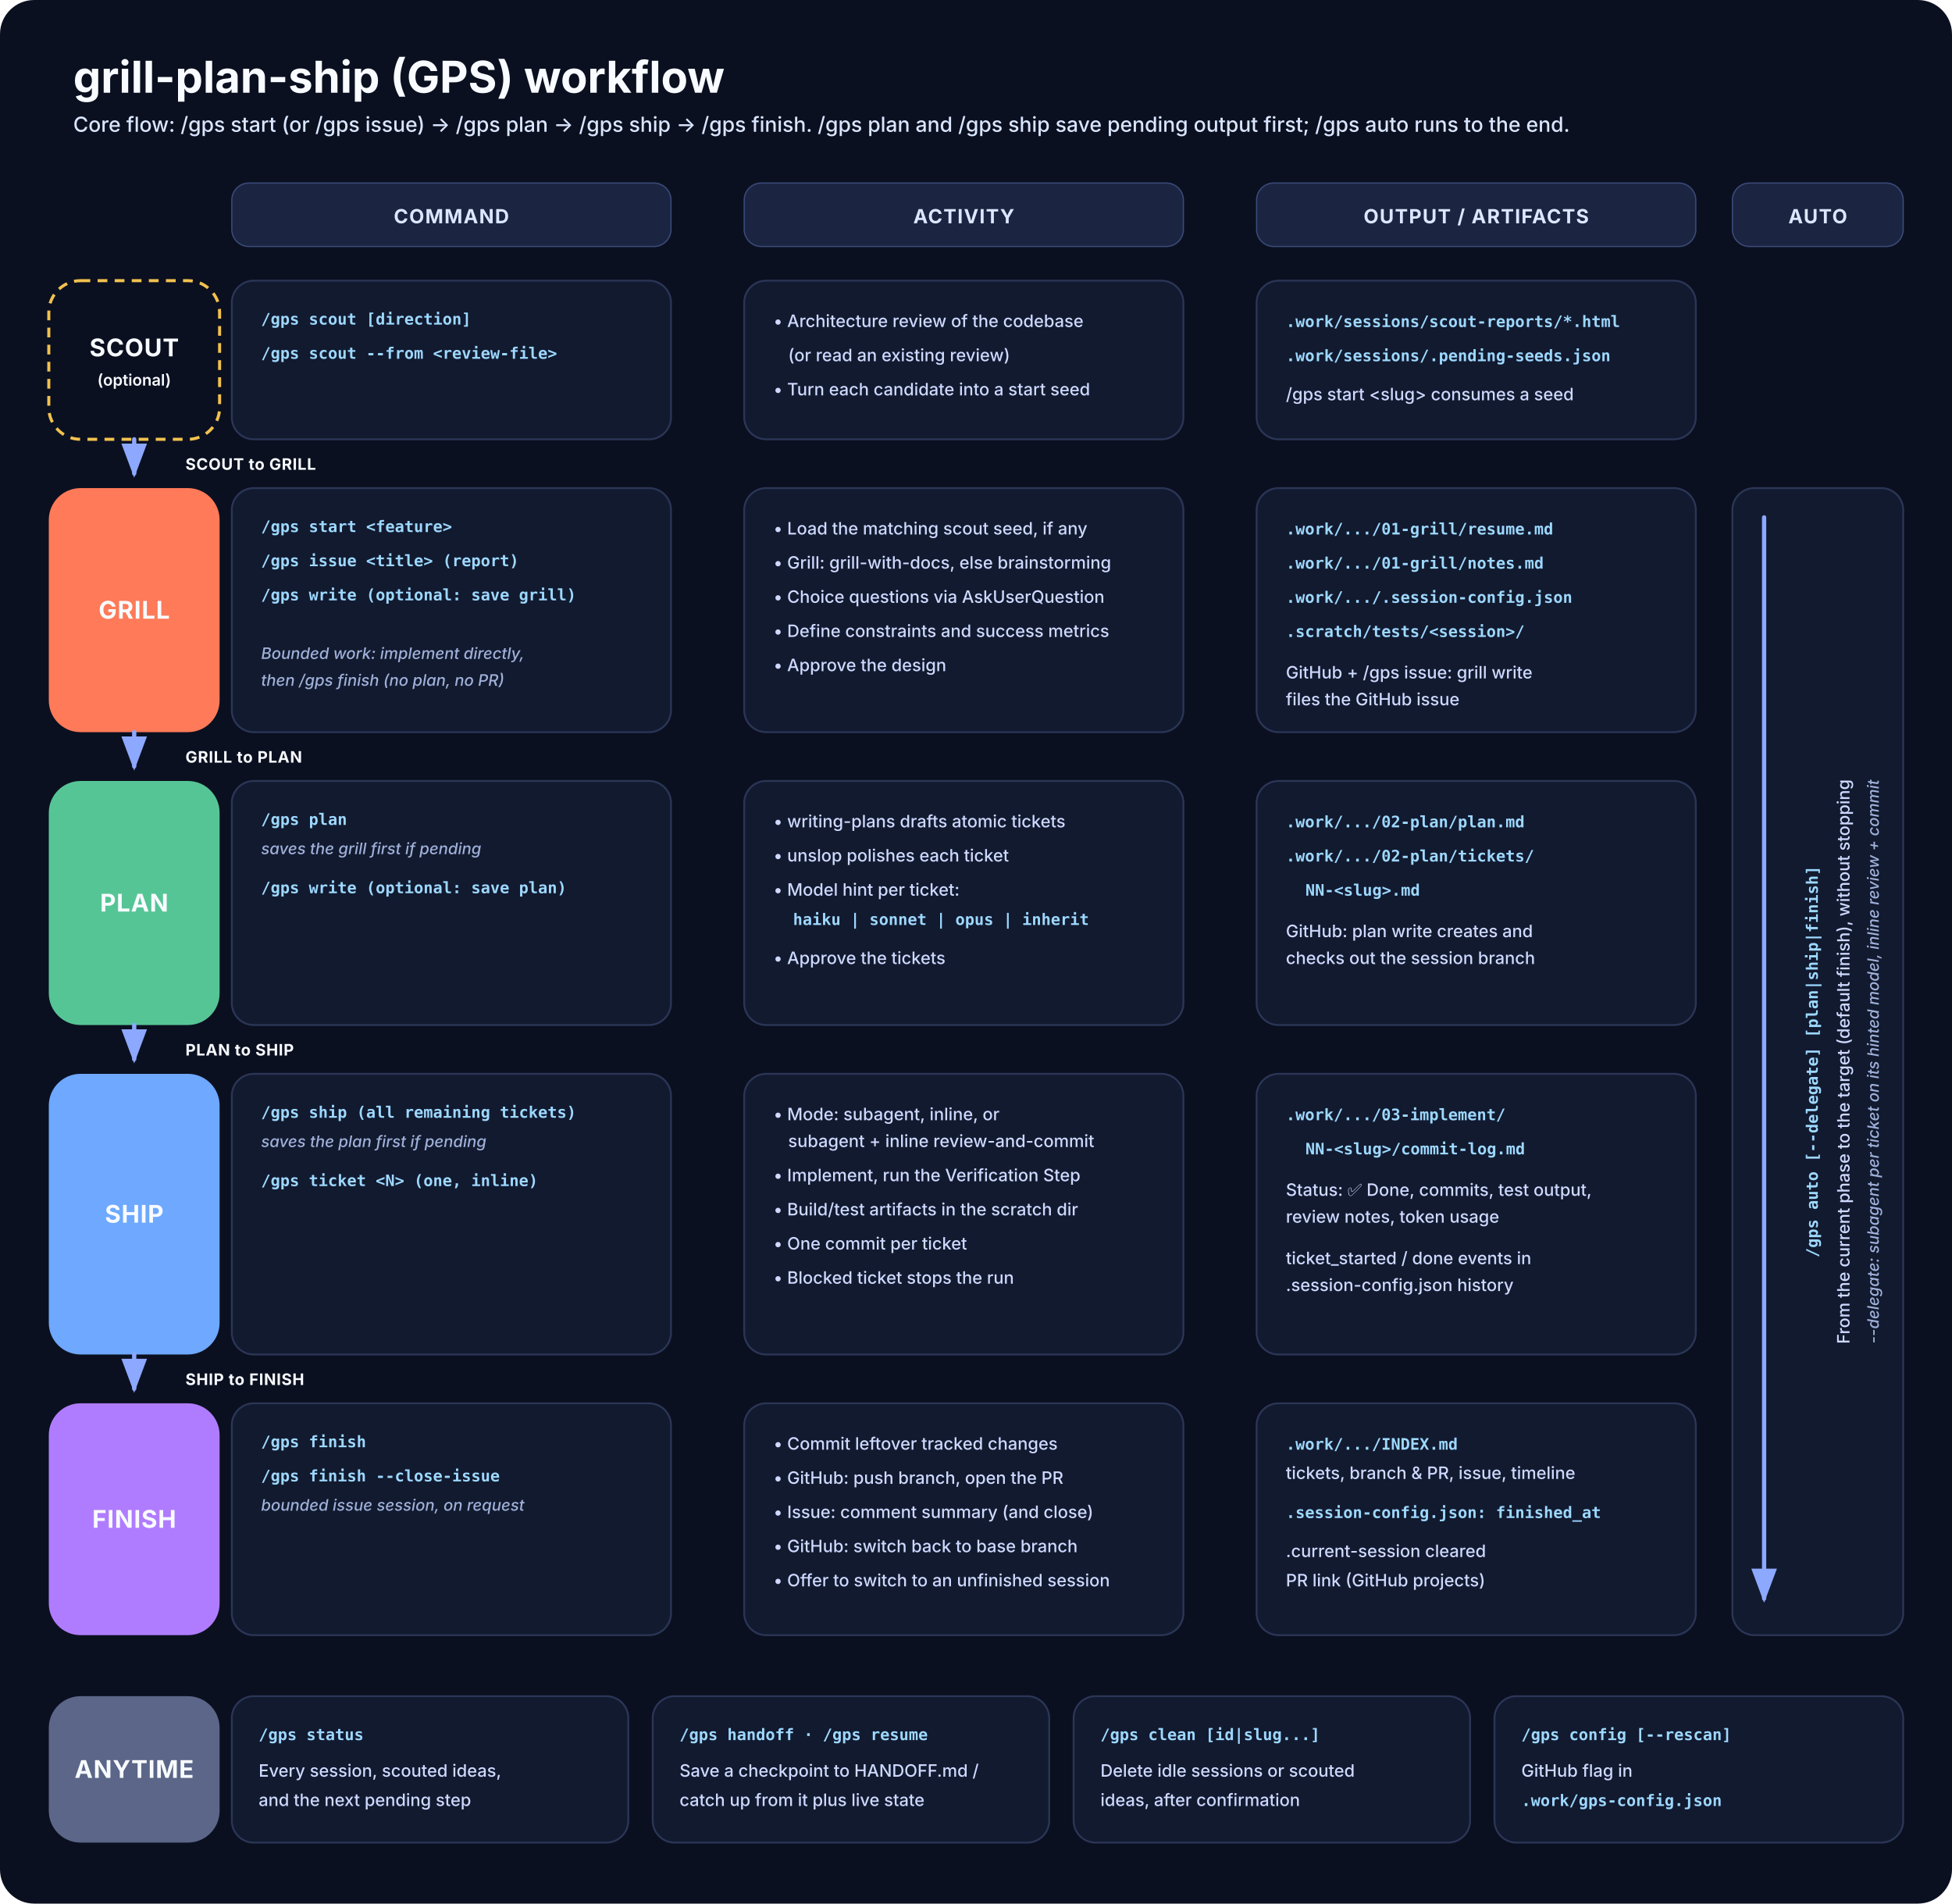
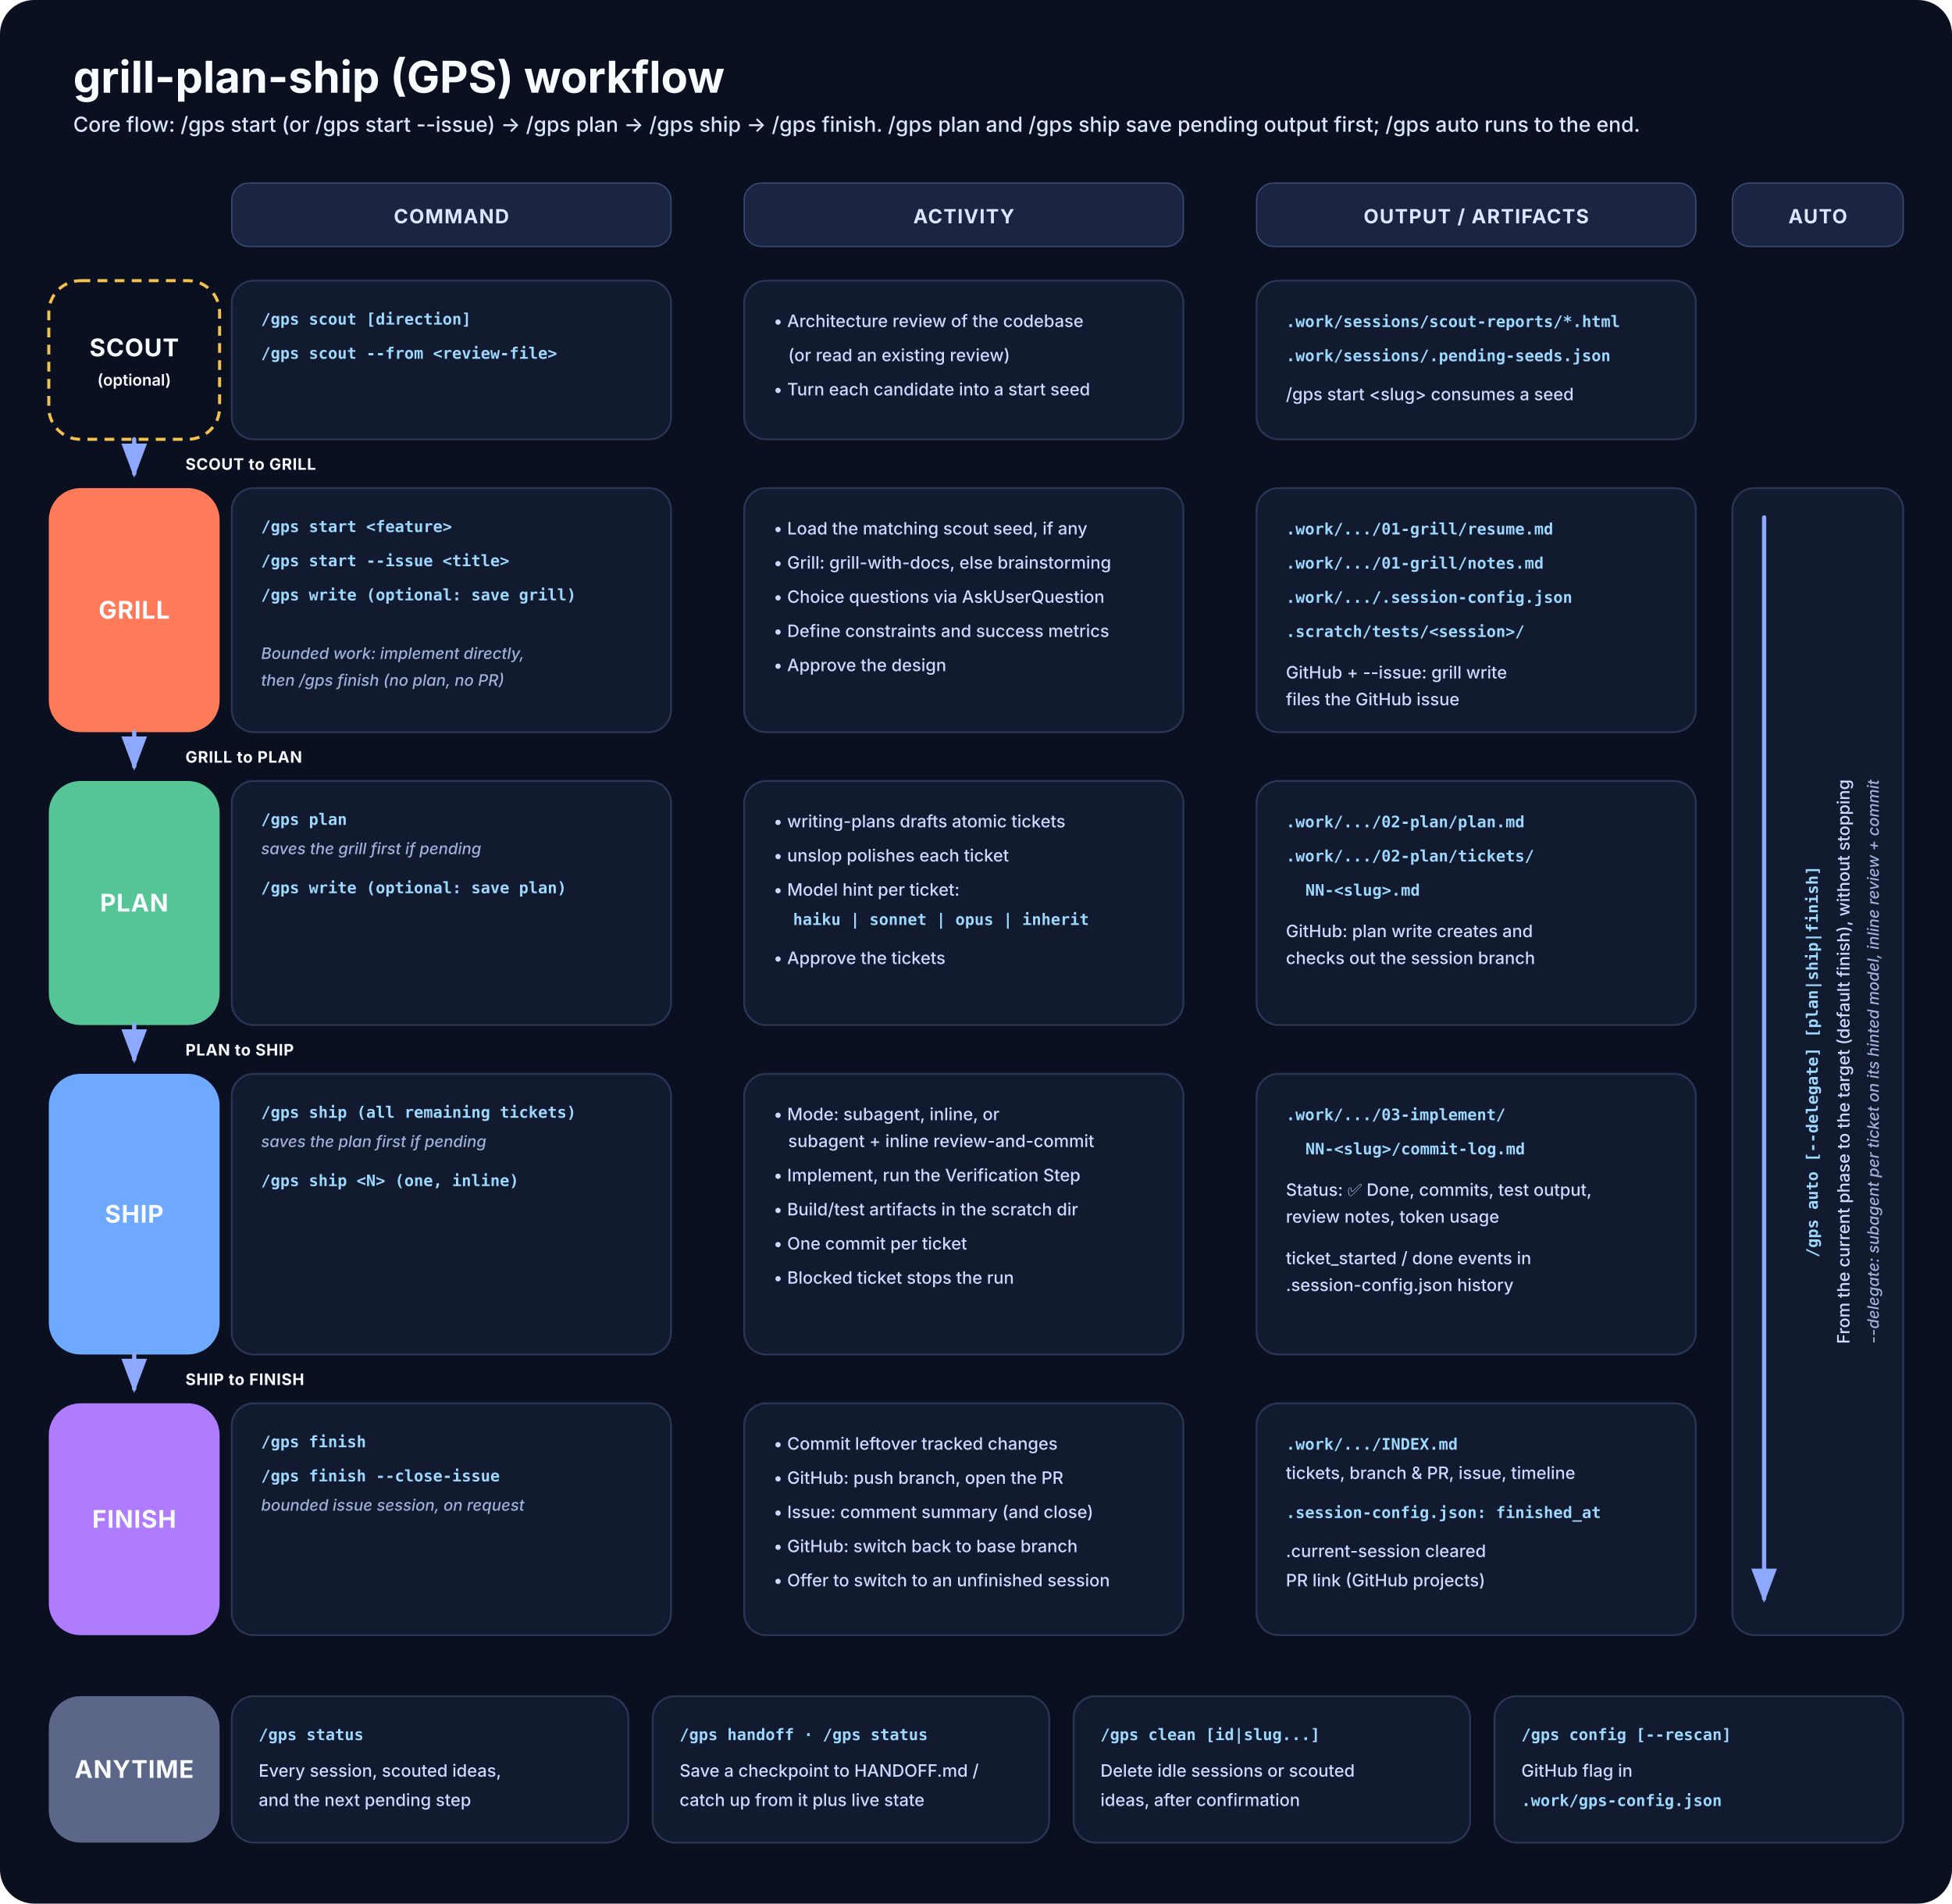
<svg xmlns="http://www.w3.org/2000/svg" viewBox="0 0 1600 1560" role="img" aria-labelledby="svg-title svg-desc" focusable="false">
  <defs>
    <style>
      .bg { fill: #0b1020; }
      .panel { fill: #121a2f; stroke: #2b3657; stroke-width: 1.5; }
      .header { fill: #1b2542; stroke: #3b4b7a; stroke-width: 1; }
      .phase { font: 700 20px "Inter", "Segoe UI", Arial, sans-serif; fill: #f8fbff; letter-spacing: 0.5px; }
      .phaseSmall { font: 600 13px "Inter", "Segoe UI", Arial, sans-serif; fill: #f8fbff; }
      .h1 { font: 700 36px "Inter", "Segoe UI", Arial, sans-serif; fill: #f8fbff; }
      .sub { font: 500 17px "Inter", "Segoe UI", Arial, sans-serif; fill: #d9e6ff; }
      .colTitle { font: 700 16px "Inter", "Segoe UI", Arial, sans-serif; fill: #dbe7ff; letter-spacing: 0.8px; }
      .text { font: 500 14px "Inter", "Segoe UI", Arial, sans-serif; fill: #ced9ff; }
      .note { font: italic 500 13px "Inter", "Segoe UI", Arial, sans-serif; fill: #9fb0d9; }
      .transition { font: 700 13px "Inter", "Segoe UI", Arial, sans-serif; fill: #f8fbff; letter-spacing: 0.4px; }
      .mono { font: 600 13px "JetBrains Mono", "Consolas", monospace; fill: #9dd8ff; }
      .arrow { stroke: #8da8ff; stroke-width: 3.5; fill: none; stroke-linecap: round; stroke-linejoin: round; }
      .dashed { stroke-dasharray: 8 6; }
    </style>
    <marker id="arrowhead" markerWidth="10" markerHeight="10" refX="7" refY="3" orient="auto">
      <path d="M0,0 L0,6 L8,3 z" fill="#8da8ff" />
    </marker>
  </defs>
  <rect class="bg" x="0" y="0" width="1600" height="1560" rx="28" />
  <text class="h1" x="60" y="76">grill-plan-ship (GPS) workflow</text>
-   <text class="sub" x="60" y="108">Core flow: /gps start (or /gps issue) → /gps plan → /gps ship → /gps finish. /gps plan and /gps ship save pending output first; /gps auto runs to the end.</text>
+   <text class="sub" x="60" y="108">Core flow: /gps start (or /gps start --issue) → /gps plan → /gps ship → /gps finish. /gps plan and /gps ship save pending output first; /gps auto runs to the end.</text>
  <rect class="header" x="190" y="150" width="360" height="52" rx="14" />
  <rect class="header" x="610" y="150" width="360" height="52" rx="14" />
  <rect class="header" x="1030" y="150" width="360" height="52" rx="14" />
  <rect class="header" x="1420" y="150" width="140" height="52" rx="14" />
  <text class="colTitle" x="370" y="183" text-anchor="middle">COMMAND</text>
  <text class="colTitle" x="790" y="183" text-anchor="middle">ACTIVITY</text>
  <text class="colTitle" x="1210" y="183" text-anchor="middle">OUTPUT / ARTIFACTS</text>
  <text class="colTitle" x="1490" y="183" text-anchor="middle">AUTO</text>
  <g id="phase-scout">
    <rect x="40" y="230" width="140" height="130" rx="26" fill="none" stroke="#f2c14e" stroke-width="2.5" class="dashed" />
    <text class="phase" x="110" y="292" text-anchor="middle">SCOUT</text>
    <text class="phaseSmall" x="110" y="316" text-anchor="middle">(optional)</text>
    <rect class="panel" x="190" y="230" width="360" height="130" rx="18" />
    <text class="mono" x="214" y="266">/gps scout [direction]</text>
    <text class="mono" x="214" y="294">/gps scout --from &lt;review-file&gt;</text>
    <rect class="panel" x="610" y="230" width="360" height="130" rx="18" />
    <text class="text" x="634" y="268">• Architecture review of the codebase</text>
    <text class="text" x="646" y="296">(or read an existing review)</text>
    <text class="text" x="634" y="324">• Turn each candidate into a start seed</text>
    <rect class="panel" x="1030" y="230" width="360" height="130" rx="18" />
    <text class="mono" x="1054" y="268">.work/sessions/scout-reports/*.html</text>
    <text class="mono" x="1054" y="296">.work/sessions/.pending-seeds.json</text>
    <text class="text" x="1054" y="328">/gps start &lt;slug&gt; consumes a seed</text>
  </g>
  <g id="phase-grill">
    <rect x="40" y="400" width="140" height="200" rx="26" fill="#ff7a59" />
    <text class="phase" x="110" y="507" text-anchor="middle">GRILL</text>
    <rect class="panel" x="190" y="400" width="360" height="200" rx="18" />
    <text class="mono" x="214" y="436">/gps start &lt;feature&gt;</text>
-     <text class="mono" x="214" y="464">/gps issue &lt;title&gt;  (report)</text>
+     <text class="mono" x="214" y="464">/gps start --issue &lt;title&gt;</text>
    <text class="mono" x="214" y="492">/gps write  (optional: save grill)</text>
    <text class="note" x="214" y="540">Bounded work: implement directly,</text>
    <text class="note" x="214" y="562">then /gps finish (no plan, no PR)</text>
    <rect class="panel" x="610" y="400" width="360" height="200" rx="18" />
    <text class="text" x="634" y="438">• Load the matching scout seed, if any</text>
    <text class="text" x="634" y="466">• Grill: grill-with-docs, else brainstorming</text>
    <text class="text" x="634" y="494">• Choice questions via AskUserQuestion</text>
    <text class="text" x="634" y="522">• Define constraints and success metrics</text>
    <text class="text" x="634" y="550">• Approve the design</text>
    <rect class="panel" x="1030" y="400" width="360" height="200" rx="18" />
    <text class="mono" x="1054" y="438">.work/.../01-grill/resume.md</text>
    <text class="mono" x="1054" y="466">.work/.../01-grill/notes.md</text>
    <text class="mono" x="1054" y="494">.work/.../.session-config.json</text>
    <text class="mono" x="1054" y="522">.scratch/tests/&lt;session&gt;/</text>
-     <text class="text" x="1054" y="556">GitHub + /gps issue: grill write</text>
+     <text class="text" x="1054" y="556">GitHub + --issue: grill write</text>
    <text class="text" x="1054" y="578">files the GitHub issue</text>
  </g>
  <g id="phase-plan">
    <rect x="40" y="640" width="140" height="200" rx="26" fill="#56c596" />
    <text class="phase" x="110" y="747" text-anchor="middle">PLAN</text>
    <rect class="panel" x="190" y="640" width="360" height="200" rx="18" />
    <text class="mono" x="214" y="676">/gps plan</text>
    <text class="note" x="214" y="700">saves the grill first if pending</text>
    <text class="mono" x="214" y="732">/gps write  (optional: save plan)</text>
    <rect class="panel" x="610" y="640" width="360" height="200" rx="18" />
    <text class="text" x="634" y="678">• writing-plans drafts atomic tickets</text>
    <text class="text" x="634" y="706">• unslop polishes each ticket</text>
    <text class="text" x="634" y="734">• Model hint per ticket:</text>
    <text class="mono" x="650" y="758">haiku | sonnet | opus | inherit</text>
    <text class="text" x="634" y="790">• Approve the tickets</text>
    <rect class="panel" x="1030" y="640" width="360" height="200" rx="18" />
    <text class="mono" x="1054" y="678">.work/.../02-plan/plan.md</text>
    <text class="mono" x="1054" y="706">.work/.../02-plan/tickets/</text>
    <text class="mono" x="1070" y="734">NN-&lt;slug&gt;.md</text>
    <text class="text" x="1054" y="768">GitHub: plan write creates and</text>
    <text class="text" x="1054" y="790">checks out the session branch</text>
  </g>
  <g id="phase-ship">
    <rect x="40" y="880" width="140" height="230" rx="26" fill="#6ea8ff" />
    <text class="phase" x="110" y="1002" text-anchor="middle">SHIP</text>
    <rect class="panel" x="190" y="880" width="360" height="230" rx="18" />
    <text class="mono" x="214" y="916">/gps ship  (all remaining tickets)</text>
    <text class="note" x="214" y="940">saves the plan first if pending</text>
-     <text class="mono" x="214" y="972">/gps ticket &lt;N&gt;  (one, inline)</text>
+     <text class="mono" x="214" y="972">/gps ship &lt;N&gt;  (one, inline)</text>
    <rect class="panel" x="610" y="880" width="360" height="230" rx="18" />
    <text class="text" x="634" y="918">• Mode: subagent, inline, or</text>
    <text class="text" x="646" y="940">subagent + inline review-and-commit</text>
    <text class="text" x="634" y="968">• Implement, run the Verification Step</text>
    <text class="text" x="634" y="996">• Build/test artifacts in the scratch dir</text>
    <text class="text" x="634" y="1024">• One commit per ticket</text>
    <text class="text" x="634" y="1052">• Blocked ticket stops the run</text>
    <rect class="panel" x="1030" y="880" width="360" height="230" rx="18" />
    <text class="mono" x="1054" y="918">.work/.../03-implement/</text>
    <text class="mono" x="1070" y="946">NN-&lt;slug&gt;/commit-log.md</text>
    <text class="text" x="1054" y="980">Status: ✅ Done, commits, test output,</text>
    <text class="text" x="1054" y="1002">review notes, token usage</text>
    <text class="text" x="1054" y="1036">ticket_started / done events in</text>
    <text class="text" x="1054" y="1058">.session-config.json history</text>
  </g>
  <g id="phase-finish">
    <rect x="40" y="1150" width="140" height="190" rx="26" fill="#b07cff" />
    <text class="phase" x="110" y="1252" text-anchor="middle">FINISH</text>
    <rect class="panel" x="190" y="1150" width="360" height="190" rx="18" />
    <text class="mono" x="214" y="1186">/gps finish</text>
    <text class="mono" x="214" y="1214">/gps finish --close-issue</text>
    <text class="note" x="214" y="1238">bounded issue session, on request</text>
    <rect class="panel" x="610" y="1150" width="360" height="190" rx="18" />
    <text class="text" x="634" y="1188">• Commit leftover tracked changes</text>
    <text class="text" x="634" y="1216">• GitHub: push branch, open the PR</text>
    <text class="text" x="634" y="1244">• Issue: comment summary (and close)</text>
    <text class="text" x="634" y="1272">• GitHub: switch back to base branch</text>
    <text class="text" x="634" y="1300">• Offer to switch to an unfinished session</text>
    <rect class="panel" x="1030" y="1150" width="360" height="190" rx="18" />
    <text class="mono" x="1054" y="1188">.work/.../INDEX.md</text>
    <text class="text" x="1054" y="1212">tickets, branch &amp; PR, issue, timeline</text>
    <text class="mono" x="1054" y="1244">.session-config.json: finished_at</text>
    <text class="text" x="1054" y="1276">.current-session cleared</text>
    <text class="text" x="1054" y="1300">PR link (GitHub projects)</text>
  </g>
  <g id="lane-auto">
    <rect class="panel" x="1420" y="400" width="140" height="940" rx="18" />
    <path class="arrow" marker-end="url(#arrowhead)" d="M1446,424 L1446,1310" />
    <text class="mono" transform="translate(1490,870) rotate(-90)" text-anchor="middle">/gps auto [--delegate] [plan|ship|finish]</text>
    <text class="text" transform="translate(1516,870) rotate(-90)" text-anchor="middle">From the current phase to the target (default finish), without stopping</text>
    <text class="note" transform="translate(1540,870) rotate(-90)" text-anchor="middle">--delegate: subagent per ticket on its hinted model, inline review + commit</text>
  </g>
  <path class="arrow" marker-end="url(#arrowhead)" d="M110,360 L110,388" />
  <text class="transition" x="152" y="385">SCOUT to GRILL</text>
  <path class="arrow" marker-end="url(#arrowhead)" d="M110,600 L110,628" />
  <text class="transition" x="152" y="625">GRILL to PLAN</text>
  <path class="arrow" marker-end="url(#arrowhead)" d="M110,840 L110,868" />
  <text class="transition" x="152" y="865">PLAN to SHIP</text>
  <path class="arrow" marker-end="url(#arrowhead)" d="M110,1110 L110,1138" />
  <text class="transition" x="152" y="1135">SHIP to FINISH</text>
  <g id="band-anytime">
    <rect x="40" y="1390" width="140" height="120" rx="26" fill="#5b6688" />
    <text class="phase" x="110" y="1457" text-anchor="middle">ANYTIME</text>
    <rect class="panel" x="190" y="1390" width="325" height="120" rx="18" />
    <text class="mono" x="212" y="1426">/gps status</text>
    <text class="text" x="212" y="1456">Every session, scouted ideas,</text>
    <text class="text" x="212" y="1480">and the next pending step</text>
    <rect class="panel" x="535" y="1390" width="325" height="120" rx="18" />
-     <text class="mono" x="557" y="1426">/gps handoff · /gps resume</text>
+     <text class="mono" x="557" y="1426">/gps handoff · /gps status</text>
    <text class="text" x="557" y="1456">Save a checkpoint to HANDOFF.md /</text>
    <text class="text" x="557" y="1480">catch up from it plus live state</text>
    <rect class="panel" x="880" y="1390" width="325" height="120" rx="18" />
    <text class="mono" x="902" y="1426">/gps clean [id|slug...]</text>
    <text class="text" x="902" y="1456">Delete idle sessions or scouted</text>
    <text class="text" x="902" y="1480">ideas, after confirmation</text>
    <rect class="panel" x="1225" y="1390" width="335" height="120" rx="18" />
    <text class="mono" x="1247" y="1426">/gps config [--rescan]</text>
    <text class="text" x="1247" y="1456">GitHub flag in</text>
    <text class="mono" x="1247" y="1480">.work/gps-config.json</text>
  </g>
</svg>
